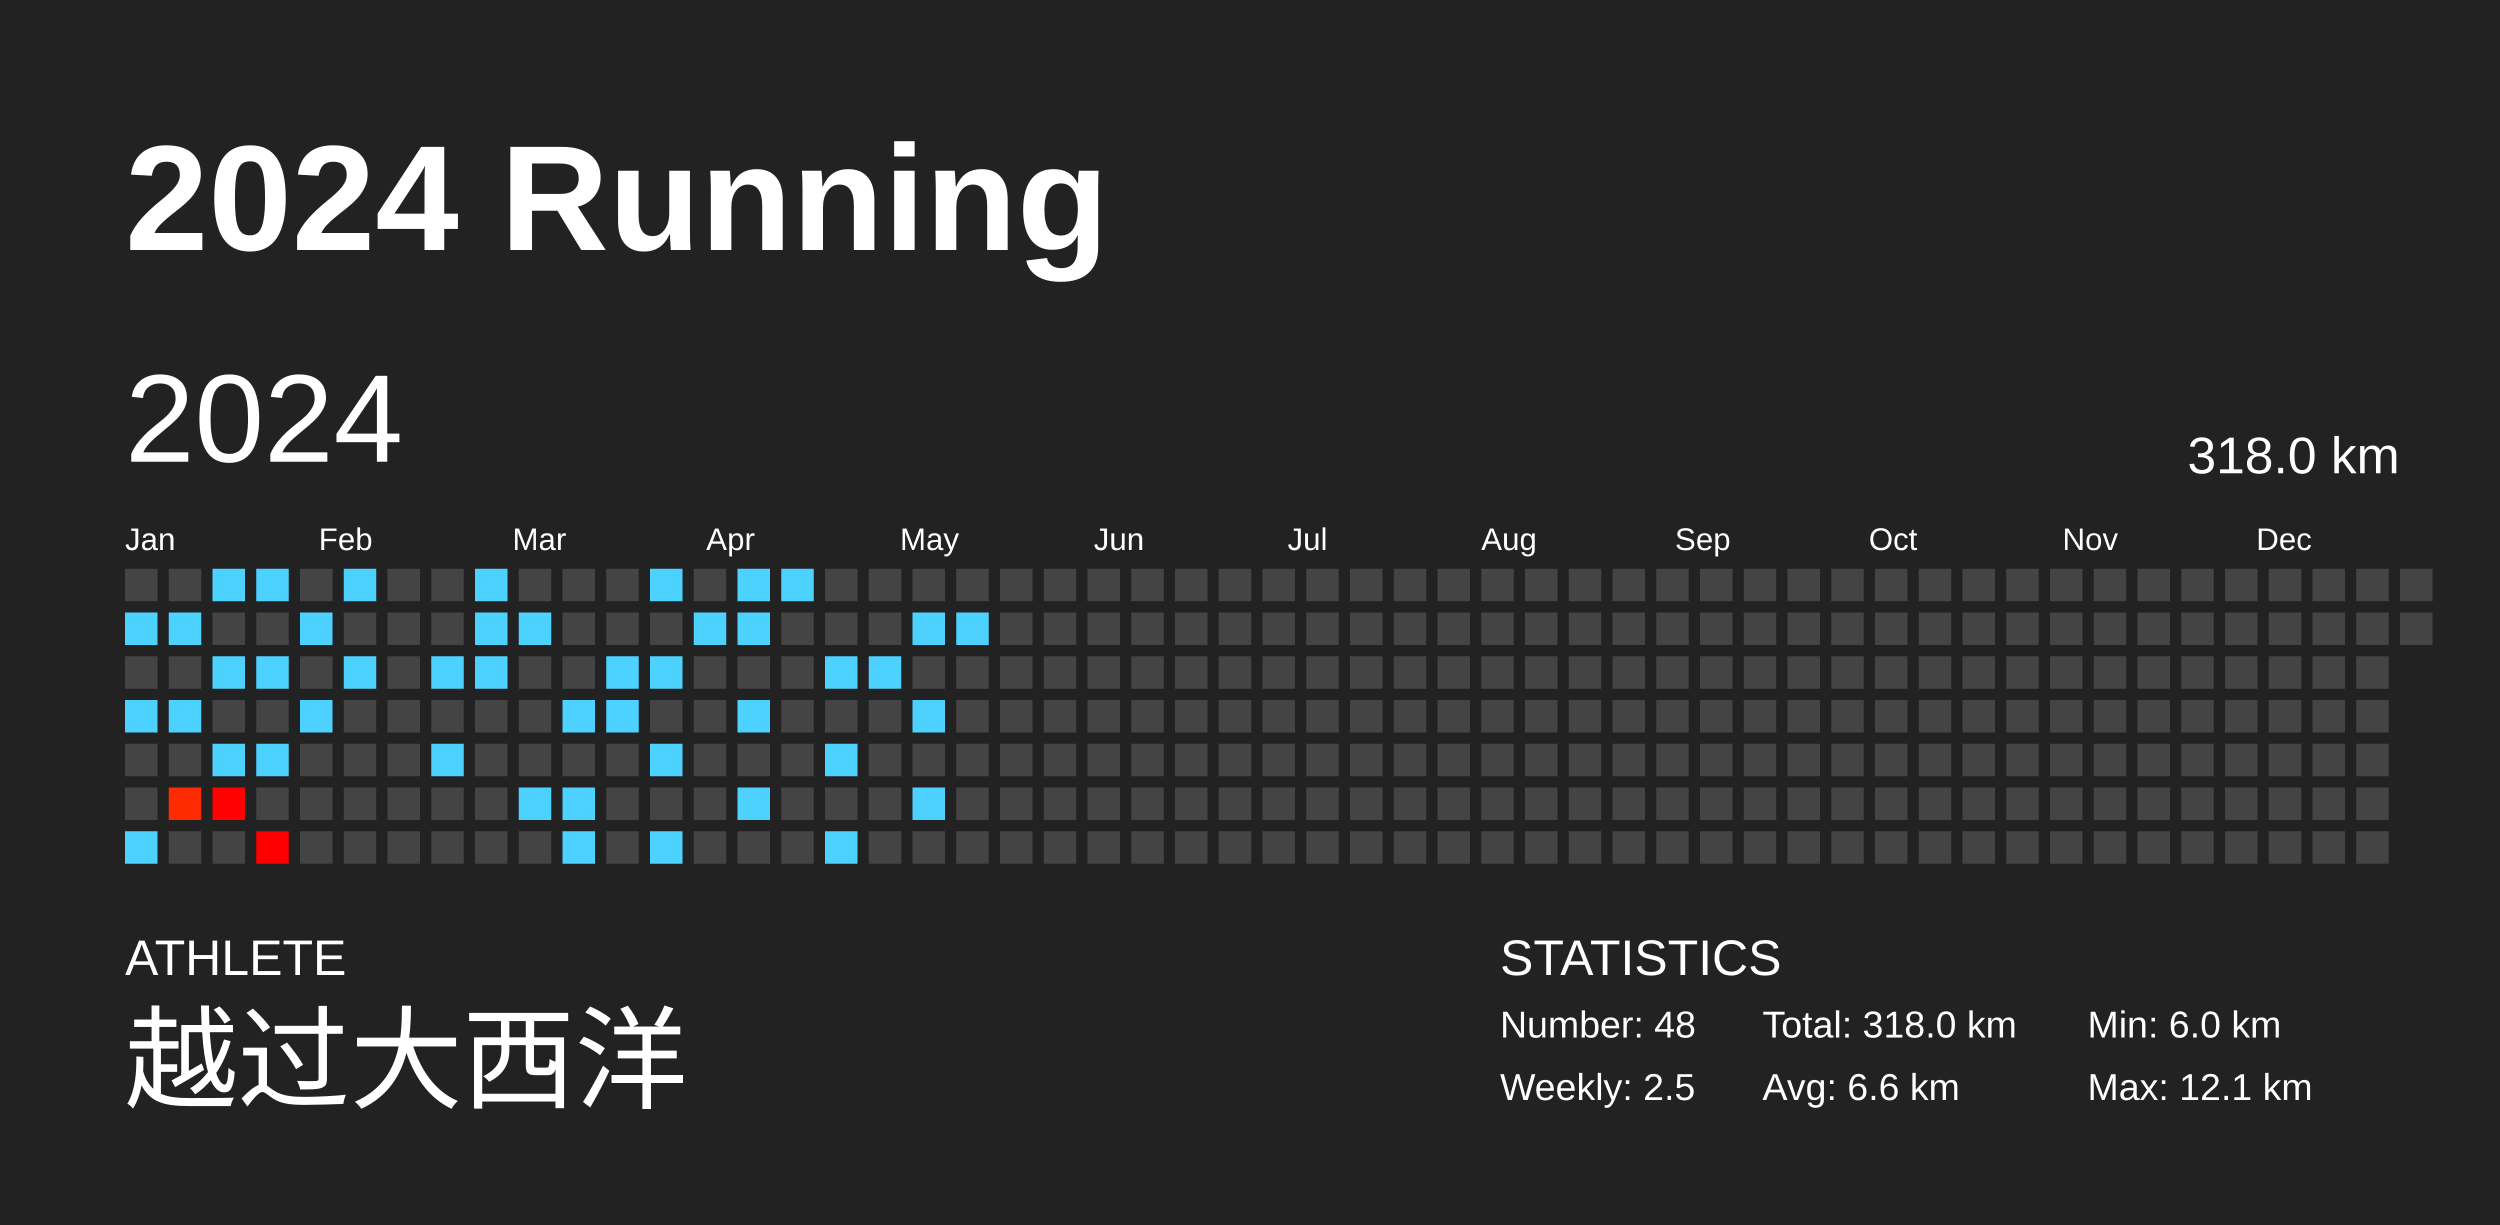
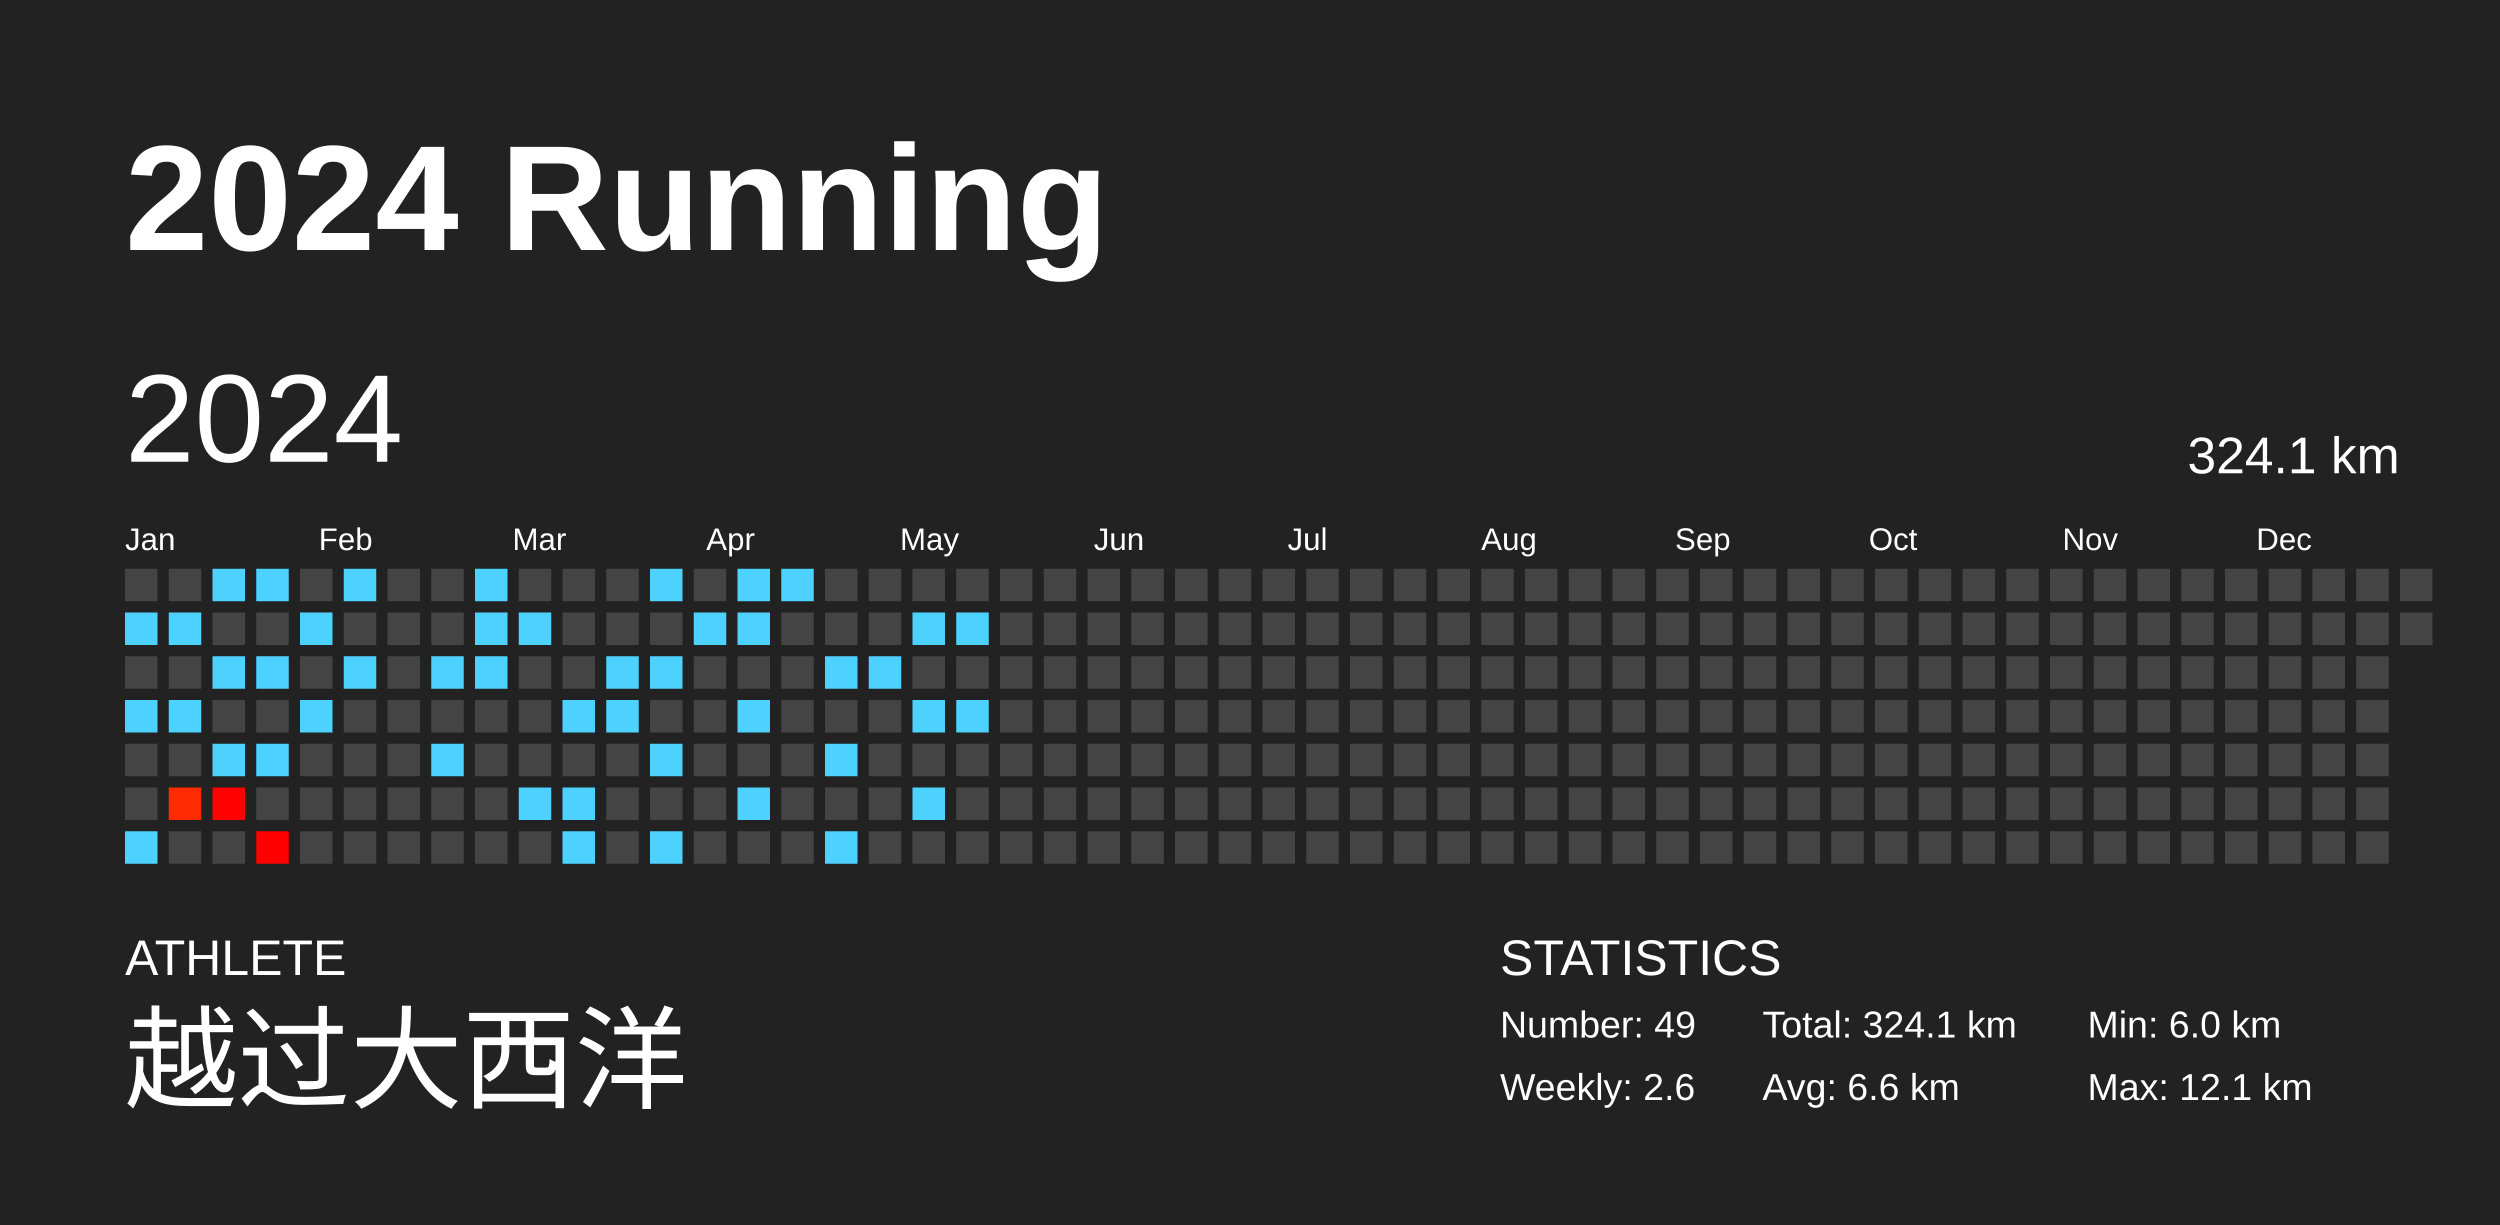
<svg xmlns="http://www.w3.org/2000/svg" baseProfile="full" height="98mm" version="1.1" viewBox="0,0,200,98" width="200mm">
  <defs />
  <rect fill="#222222" height="98" width="200" x="0" y="0" />
  <text fill="#FFFFFF" style="font-size:12px; font-family:Arial; font-weight:bold;" x="10" y="20">2024 Running</text>
  <text fill="#FFFFFF" style="font-size:4px; font-family:Arial" x="10" y="78">ATHLETE</text>
  <text fill="#FFFFFF" style="font-size:9px; font-family:Arial" x="10" y="88">越过大西洋</text>
  <text fill="#FFFFFF" style="font-size:4px; font-family:Arial" x="120" y="78">STATISTICS</text>
-   <text fill="#FFFFFF" style="font-size:3px; font-family:Arial" x="120" y="83">Number: 48</text>
-   <text fill="#FFFFFF" style="font-size:3px; font-family:Arial" x="120" y="88">Weekly: 2.5</text>
-   <text fill="#FFFFFF" style="font-size:3px; font-family:Arial" x="141" y="83">Total: 318.0 km</text>
+   <text fill="#FFFFFF" style="font-size:3px; font-family:Arial" x="120" y="83">Number: 49</text>
+   <text fill="#FFFFFF" style="font-size:3px; font-family:Arial" x="120" y="88">Weekly: 2.6</text>
+   <text fill="#FFFFFF" style="font-size:3px; font-family:Arial" x="141" y="83">Total: 324.1 km</text>
  <text fill="#FFFFFF" style="font-size:3px; font-family:Arial" x="141" y="88">Avg: 6.6 km</text>
  <text fill="#FFFFFF" style="font-size:3px; font-family:Arial" x="167" y="83">Min: 6.0 km</text>
  <text fill="#FFFFFF" style="font-size:3px; font-family:Arial" x="167" y="88">Max: 12.1 km</text>
  <text dominant-baseline="hanging" fill="#FFFFFF" style="font-size:10.0px; font-family:Arial;" x="10" y="30">2024</text>
-   <text dominant-baseline="hanging" fill="#FFFFFF" style="font-size:4.125px; font-family:Arial;" x="175" y="35">318.0 km</text>
+   <text dominant-baseline="hanging" fill="#FFFFFF" style="font-size:4.125px; font-family:Arial;" x="175" y="35">324.1 km</text>
  <text fill="#FFFFFF" style="font-size:2.5px; font-family:Arial" x="10.0" y="44">Jan</text>
  <text fill="#FFFFFF" style="font-size:2.5px; font-family:Arial" x="25.5" y="44">Feb</text>
  <text fill="#FFFFFF" style="font-size:2.5px; font-family:Arial" x="41.0" y="44">Mar</text>
  <text fill="#FFFFFF" style="font-size:2.5px; font-family:Arial" x="56.5" y="44">Apr</text>
  <text fill="#FFFFFF" style="font-size:2.5px; font-family:Arial" x="72.0" y="44">May</text>
  <text fill="#FFFFFF" style="font-size:2.5px; font-family:Arial" x="87.5" y="44">Jun</text>
  <text fill="#FFFFFF" style="font-size:2.5px; font-family:Arial" x="103.0" y="44">Jul</text>
  <text fill="#FFFFFF" style="font-size:2.5px; font-family:Arial" x="118.5" y="44">Aug</text>
  <text fill="#FFFFFF" style="font-size:2.5px; font-family:Arial" x="134.0" y="44">Sep</text>
  <text fill="#FFFFFF" style="font-size:2.5px; font-family:Arial" x="149.5" y="44">Oct</text>
  <text fill="#FFFFFF" style="font-size:2.5px; font-family:Arial" x="165.0" y="44">Nov</text>
  <text fill="#FFFFFF" style="font-size:2.5px; font-family:Arial" x="180.5" y="44">Dec</text>
  <rect fill="#444444" height="2.6" width="2.6" x="10.0" y="45.5" />
  <rect fill="#4dd2ff" height="2.6" width="2.6" x="10.0" y="49.0" />
  <rect fill="#444444" height="2.6" width="2.6" x="10.0" y="52.5" />
  <rect fill="#4dd2ff" height="2.6" width="2.6" x="10.0" y="56.0" />
  <rect fill="#444444" height="2.6" width="2.6" x="10.0" y="59.5" />
  <rect fill="#444444" height="2.6" width="2.6" x="10.0" y="63.0" />
  <rect fill="#4dd2ff" height="2.6" width="2.6" x="10.0" y="66.5" />
  <rect fill="#444444" height="2.6" width="2.6" x="13.5" y="45.5" />
  <rect fill="#4dd2ff" height="2.6" width="2.6" x="13.5" y="49.0" />
  <rect fill="#444444" height="2.6" width="2.6" x="13.5" y="52.5" />
  <rect fill="#4dd2ff" height="2.6" width="2.6" x="13.5" y="56.0" />
  <rect fill="#444444" height="2.6" width="2.6" x="13.5" y="59.5" />
  <rect fill="#ff2b00" height="2.6" width="2.6" x="13.5" y="63.0" />
  <rect fill="#444444" height="2.6" width="2.6" x="13.5" y="66.5" />
  <rect fill="#4dd2ff" height="2.6" width="2.6" x="17.0" y="45.5" />
  <rect fill="#444444" height="2.6" width="2.6" x="17.0" y="49.0" />
  <rect fill="#4dd2ff" height="2.6" width="2.6" x="17.0" y="52.5" />
  <rect fill="#444444" height="2.6" width="2.6" x="17.0" y="56.0" />
  <rect fill="#4dd2ff" height="2.6" width="2.6" x="17.0" y="59.5" />
  <rect fill="#ff0100" height="2.6" width="2.6" x="17.0" y="63.0" />
  <rect fill="#444444" height="2.6" width="2.6" x="17.0" y="66.5" />
  <rect fill="#4dd2ff" height="2.6" width="2.6" x="20.5" y="45.5" />
  <rect fill="#444444" height="2.6" width="2.6" x="20.5" y="49.0" />
  <rect fill="#4dd2ff" height="2.6" width="2.6" x="20.5" y="52.5" />
  <rect fill="#444444" height="2.6" width="2.6" x="20.5" y="56.0" />
  <rect fill="#4dd2ff" height="2.6" width="2.6" x="20.5" y="59.5" />
  <rect fill="#444444" height="2.6" width="2.6" x="20.5" y="63.0" />
  <rect fill="#ff0000" height="2.6" width="2.6" x="20.5" y="66.5" />
  <rect fill="#444444" height="2.6" width="2.6" x="24.0" y="45.5" />
  <rect fill="#4dd2ff" height="2.6" width="2.6" x="24.0" y="49.0" />
  <rect fill="#444444" height="2.6" width="2.6" x="24.0" y="52.5" />
  <rect fill="#4dd2ff" height="2.6" width="2.6" x="24.0" y="56.0" />
  <rect fill="#444444" height="2.6" width="2.6" x="24.0" y="59.5" />
  <rect fill="#444444" height="2.6" width="2.6" x="24.0" y="63.0" />
  <rect fill="#444444" height="2.6" width="2.6" x="24.0" y="66.5" />
  <rect fill="#4dd2ff" height="2.6" width="2.6" x="27.5" y="45.5" />
  <rect fill="#444444" height="2.6" width="2.6" x="27.5" y="49.0" />
  <rect fill="#4dd2ff" height="2.6" width="2.6" x="27.5" y="52.5" />
  <rect fill="#444444" height="2.6" width="2.6" x="27.5" y="56.0" />
  <rect fill="#444444" height="2.6" width="2.6" x="27.5" y="59.5" />
  <rect fill="#444444" height="2.6" width="2.6" x="27.5" y="63.0" />
  <rect fill="#444444" height="2.6" width="2.6" x="27.5" y="66.5" />
  <rect fill="#444444" height="2.6" width="2.6" x="31.0" y="45.5" />
  <rect fill="#444444" height="2.6" width="2.6" x="31.0" y="49.0" />
  <rect fill="#444444" height="2.6" width="2.6" x="31.0" y="52.5" />
  <rect fill="#444444" height="2.6" width="2.6" x="31.0" y="56.0" />
  <rect fill="#444444" height="2.6" width="2.6" x="31.0" y="59.5" />
  <rect fill="#444444" height="2.6" width="2.6" x="31.0" y="63.0" />
  <rect fill="#444444" height="2.6" width="2.6" x="31.0" y="66.5" />
  <rect fill="#444444" height="2.6" width="2.6" x="34.5" y="45.5" />
  <rect fill="#444444" height="2.6" width="2.6" x="34.5" y="49.0" />
  <rect fill="#4dd2ff" height="2.6" width="2.6" x="34.5" y="52.5" />
  <rect fill="#444444" height="2.6" width="2.6" x="34.5" y="56.0" />
  <rect fill="#4dd2ff" height="2.6" width="2.6" x="34.5" y="59.5" />
  <rect fill="#444444" height="2.6" width="2.6" x="34.5" y="63.0" />
  <rect fill="#444444" height="2.6" width="2.6" x="34.5" y="66.5" />
  <rect fill="#4dd2ff" height="2.6" width="2.6" x="38.0" y="45.5" />
  <rect fill="#4dd2ff" height="2.6" width="2.6" x="38.0" y="49.0" />
  <rect fill="#4dd2ff" height="2.6" width="2.6" x="38.0" y="52.5" />
  <rect fill="#444444" height="2.6" width="2.6" x="38.0" y="56.0" />
  <rect fill="#444444" height="2.6" width="2.6" x="38.0" y="59.5" />
  <rect fill="#444444" height="2.6" width="2.6" x="38.0" y="63.0" />
  <rect fill="#444444" height="2.6" width="2.6" x="38.0" y="66.5" />
  <rect fill="#444444" height="2.6" width="2.6" x="41.5" y="45.5" />
  <rect fill="#4dd2ff" height="2.6" width="2.6" x="41.5" y="49.0" />
  <rect fill="#444444" height="2.6" width="2.6" x="41.5" y="52.5" />
  <rect fill="#444444" height="2.6" width="2.6" x="41.5" y="56.0" />
  <rect fill="#444444" height="2.6" width="2.6" x="41.5" y="59.5" />
  <rect fill="#4dd2ff" height="2.6" width="2.6" x="41.5" y="63.0" />
  <rect fill="#444444" height="2.6" width="2.6" x="41.5" y="66.5" />
  <rect fill="#444444" height="2.6" width="2.6" x="45.0" y="45.5" />
  <rect fill="#444444" height="2.6" width="2.6" x="45.0" y="49.0" />
  <rect fill="#444444" height="2.6" width="2.6" x="45.0" y="52.5" />
  <rect fill="#4dd2ff" height="2.6" width="2.6" x="45.0" y="56.0" />
  <rect fill="#444444" height="2.6" width="2.6" x="45.0" y="59.5" />
  <rect fill="#4dd2ff" height="2.6" width="2.6" x="45.0" y="63.0" />
  <rect fill="#4dd2ff" height="2.6" width="2.6" x="45.0" y="66.5" />
  <rect fill="#444444" height="2.6" width="2.6" x="48.5" y="45.5" />
  <rect fill="#444444" height="2.6" width="2.6" x="48.5" y="49.0" />
  <rect fill="#4dd2ff" height="2.6" width="2.6" x="48.5" y="52.5" />
  <rect fill="#4dd2ff" height="2.6" width="2.6" x="48.5" y="56.0" />
  <rect fill="#444444" height="2.6" width="2.6" x="48.5" y="59.5" />
  <rect fill="#444444" height="2.6" width="2.6" x="48.5" y="63.0" />
  <rect fill="#444444" height="2.6" width="2.6" x="48.5" y="66.5" />
  <rect fill="#4dd2ff" height="2.6" width="2.6" x="52.0" y="45.5" />
  <rect fill="#444444" height="2.6" width="2.6" x="52.0" y="49.0" />
  <rect fill="#4dd2ff" height="2.6" width="2.6" x="52.0" y="52.5" />
  <rect fill="#444444" height="2.6" width="2.6" x="52.0" y="56.0" />
  <rect fill="#4dd2ff" height="2.6" width="2.6" x="52.0" y="59.5" />
  <rect fill="#444444" height="2.6" width="2.6" x="52.0" y="63.0" />
  <rect fill="#4dd2ff" height="2.6" width="2.6" x="52.0" y="66.5" />
  <rect fill="#444444" height="2.6" width="2.6" x="55.5" y="45.5" />
  <rect fill="#4dd2ff" height="2.6" width="2.6" x="55.5" y="49.0" />
  <rect fill="#444444" height="2.6" width="2.6" x="55.5" y="52.5" />
  <rect fill="#444444" height="2.6" width="2.6" x="55.5" y="56.0" />
  <rect fill="#444444" height="2.6" width="2.6" x="55.5" y="59.5" />
  <rect fill="#444444" height="2.6" width="2.6" x="55.5" y="63.0" />
  <rect fill="#444444" height="2.6" width="2.6" x="55.5" y="66.5" />
  <rect fill="#4dd2ff" height="2.6" width="2.6" x="59.0" y="45.5" />
  <rect fill="#4dd2ff" height="2.6" width="2.6" x="59.0" y="49.0" />
  <rect fill="#444444" height="2.6" width="2.6" x="59.0" y="52.5" />
  <rect fill="#4dd2ff" height="2.6" width="2.6" x="59.0" y="56.0" />
  <rect fill="#444444" height="2.6" width="2.6" x="59.0" y="59.5" />
  <rect fill="#4dd2ff" height="2.6" width="2.6" x="59.0" y="63.0" />
  <rect fill="#444444" height="2.6" width="2.6" x="59.0" y="66.5" />
  <rect fill="#4dd2ff" height="2.6" width="2.6" x="62.5" y="45.5" />
  <rect fill="#444444" height="2.6" width="2.6" x="62.5" y="49.0" />
  <rect fill="#444444" height="2.6" width="2.6" x="62.5" y="52.5" />
  <rect fill="#444444" height="2.6" width="2.6" x="62.5" y="56.0" />
  <rect fill="#444444" height="2.6" width="2.6" x="62.5" y="59.5" />
  <rect fill="#444444" height="2.6" width="2.6" x="62.5" y="63.0" />
  <rect fill="#444444" height="2.6" width="2.6" x="62.5" y="66.5" />
  <rect fill="#444444" height="2.6" width="2.6" x="66.0" y="45.5" />
  <rect fill="#444444" height="2.6" width="2.6" x="66.0" y="49.0" />
  <rect fill="#4dd2ff" height="2.6" width="2.6" x="66.0" y="52.5" />
  <rect fill="#444444" height="2.6" width="2.6" x="66.0" y="56.0" />
  <rect fill="#4dd2ff" height="2.6" width="2.6" x="66.0" y="59.5" />
  <rect fill="#444444" height="2.6" width="2.6" x="66.0" y="63.0" />
  <rect fill="#4dd2ff" height="2.6" width="2.6" x="66.0" y="66.5" />
  <rect fill="#444444" height="2.6" width="2.6" x="69.5" y="45.5" />
  <rect fill="#444444" height="2.6" width="2.6" x="69.5" y="49.0" />
  <rect fill="#4dd2ff" height="2.6" width="2.6" x="69.5" y="52.5" />
  <rect fill="#444444" height="2.6" width="2.6" x="69.5" y="56.0" />
  <rect fill="#444444" height="2.6" width="2.6" x="69.5" y="59.5" />
  <rect fill="#444444" height="2.6" width="2.6" x="69.5" y="63.0" />
  <rect fill="#444444" height="2.6" width="2.6" x="69.5" y="66.5" />
  <rect fill="#444444" height="2.6" width="2.6" x="73.0" y="45.5" />
  <rect fill="#4dd2ff" height="2.6" width="2.6" x="73.0" y="49.0" />
  <rect fill="#444444" height="2.6" width="2.6" x="73.0" y="52.5" />
  <rect fill="#4dd2ff" height="2.6" width="2.6" x="73.0" y="56.0" />
  <rect fill="#444444" height="2.6" width="2.6" x="73.0" y="59.5" />
  <rect fill="#4dd2ff" height="2.6" width="2.6" x="73.0" y="63.0" />
  <rect fill="#444444" height="2.6" width="2.6" x="73.0" y="66.5" />
  <rect fill="#444444" height="2.6" width="2.6" x="76.5" y="45.5" />
  <rect fill="#4dd2ff" height="2.6" width="2.6" x="76.5" y="49.0" />
  <rect fill="#444444" height="2.6" width="2.6" x="76.5" y="52.5" />
-   <rect fill="#444444" height="2.6" width="2.6" x="76.5" y="56.0" />
+   <rect fill="#4dd2ff" height="2.6" width="2.6" x="76.5" y="56.0" />
  <rect fill="#444444" height="2.6" width="2.6" x="76.5" y="59.5" />
  <rect fill="#444444" height="2.6" width="2.6" x="76.5" y="63.0" />
  <rect fill="#444444" height="2.6" width="2.6" x="76.5" y="66.5" />
  <rect fill="#444444" height="2.6" width="2.6" x="80.0" y="45.5" />
  <rect fill="#444444" height="2.6" width="2.6" x="80.0" y="49.0" />
  <rect fill="#444444" height="2.6" width="2.6" x="80.0" y="52.5" />
  <rect fill="#444444" height="2.6" width="2.6" x="80.0" y="56.0" />
  <rect fill="#444444" height="2.6" width="2.6" x="80.0" y="59.5" />
  <rect fill="#444444" height="2.6" width="2.6" x="80.0" y="63.0" />
  <rect fill="#444444" height="2.6" width="2.6" x="80.0" y="66.5" />
  <rect fill="#444444" height="2.6" width="2.6" x="83.5" y="45.5" />
  <rect fill="#444444" height="2.6" width="2.6" x="83.5" y="49.0" />
  <rect fill="#444444" height="2.6" width="2.6" x="83.5" y="52.5" />
  <rect fill="#444444" height="2.6" width="2.6" x="83.5" y="56.0" />
  <rect fill="#444444" height="2.6" width="2.6" x="83.5" y="59.5" />
  <rect fill="#444444" height="2.6" width="2.6" x="83.5" y="63.0" />
  <rect fill="#444444" height="2.6" width="2.6" x="83.5" y="66.5" />
  <rect fill="#444444" height="2.6" width="2.6" x="87.0" y="45.5" />
  <rect fill="#444444" height="2.6" width="2.6" x="87.0" y="49.0" />
  <rect fill="#444444" height="2.6" width="2.6" x="87.0" y="52.5" />
  <rect fill="#444444" height="2.6" width="2.6" x="87.0" y="56.0" />
  <rect fill="#444444" height="2.6" width="2.6" x="87.0" y="59.5" />
  <rect fill="#444444" height="2.6" width="2.6" x="87.0" y="63.0" />
  <rect fill="#444444" height="2.6" width="2.6" x="87.0" y="66.5" />
  <rect fill="#444444" height="2.6" width="2.6" x="90.5" y="45.5" />
  <rect fill="#444444" height="2.6" width="2.6" x="90.5" y="49.0" />
  <rect fill="#444444" height="2.6" width="2.6" x="90.5" y="52.5" />
  <rect fill="#444444" height="2.6" width="2.6" x="90.5" y="56.0" />
  <rect fill="#444444" height="2.6" width="2.6" x="90.5" y="59.5" />
  <rect fill="#444444" height="2.6" width="2.6" x="90.5" y="63.0" />
  <rect fill="#444444" height="2.6" width="2.6" x="90.5" y="66.5" />
  <rect fill="#444444" height="2.6" width="2.6" x="94.0" y="45.5" />
  <rect fill="#444444" height="2.6" width="2.6" x="94.0" y="49.0" />
  <rect fill="#444444" height="2.6" width="2.6" x="94.0" y="52.5" />
  <rect fill="#444444" height="2.6" width="2.6" x="94.0" y="56.0" />
  <rect fill="#444444" height="2.6" width="2.6" x="94.0" y="59.5" />
  <rect fill="#444444" height="2.6" width="2.6" x="94.0" y="63.0" />
  <rect fill="#444444" height="2.6" width="2.6" x="94.0" y="66.5" />
  <rect fill="#444444" height="2.6" width="2.6" x="97.5" y="45.5" />
  <rect fill="#444444" height="2.6" width="2.6" x="97.5" y="49.0" />
  <rect fill="#444444" height="2.6" width="2.6" x="97.5" y="52.5" />
  <rect fill="#444444" height="2.6" width="2.6" x="97.5" y="56.0" />
  <rect fill="#444444" height="2.6" width="2.6" x="97.5" y="59.5" />
  <rect fill="#444444" height="2.6" width="2.6" x="97.5" y="63.0" />
  <rect fill="#444444" height="2.6" width="2.6" x="97.5" y="66.5" />
  <rect fill="#444444" height="2.6" width="2.6" x="101.0" y="45.5" />
  <rect fill="#444444" height="2.6" width="2.6" x="101.0" y="49.0" />
  <rect fill="#444444" height="2.6" width="2.6" x="101.0" y="52.5" />
  <rect fill="#444444" height="2.6" width="2.6" x="101.0" y="56.0" />
  <rect fill="#444444" height="2.6" width="2.6" x="101.0" y="59.5" />
  <rect fill="#444444" height="2.6" width="2.6" x="101.0" y="63.0" />
  <rect fill="#444444" height="2.6" width="2.6" x="101.0" y="66.5" />
  <rect fill="#444444" height="2.6" width="2.6" x="104.5" y="45.5" />
  <rect fill="#444444" height="2.6" width="2.6" x="104.5" y="49.0" />
  <rect fill="#444444" height="2.6" width="2.6" x="104.5" y="52.5" />
  <rect fill="#444444" height="2.6" width="2.6" x="104.5" y="56.0" />
  <rect fill="#444444" height="2.6" width="2.6" x="104.5" y="59.5" />
  <rect fill="#444444" height="2.6" width="2.6" x="104.5" y="63.0" />
  <rect fill="#444444" height="2.6" width="2.6" x="104.5" y="66.5" />
  <rect fill="#444444" height="2.6" width="2.6" x="108.0" y="45.5" />
  <rect fill="#444444" height="2.6" width="2.6" x="108.0" y="49.0" />
  <rect fill="#444444" height="2.6" width="2.6" x="108.0" y="52.5" />
  <rect fill="#444444" height="2.6" width="2.6" x="108.0" y="56.0" />
  <rect fill="#444444" height="2.6" width="2.6" x="108.0" y="59.5" />
  <rect fill="#444444" height="2.6" width="2.6" x="108.0" y="63.0" />
  <rect fill="#444444" height="2.6" width="2.6" x="108.0" y="66.5" />
  <rect fill="#444444" height="2.6" width="2.6" x="111.5" y="45.5" />
  <rect fill="#444444" height="2.6" width="2.6" x="111.5" y="49.0" />
  <rect fill="#444444" height="2.6" width="2.6" x="111.5" y="52.5" />
  <rect fill="#444444" height="2.6" width="2.6" x="111.5" y="56.0" />
  <rect fill="#444444" height="2.6" width="2.6" x="111.5" y="59.5" />
  <rect fill="#444444" height="2.6" width="2.6" x="111.5" y="63.0" />
  <rect fill="#444444" height="2.6" width="2.6" x="111.5" y="66.5" />
  <rect fill="#444444" height="2.6" width="2.6" x="115.0" y="45.5" />
  <rect fill="#444444" height="2.6" width="2.6" x="115.0" y="49.0" />
  <rect fill="#444444" height="2.6" width="2.6" x="115.0" y="52.5" />
  <rect fill="#444444" height="2.6" width="2.6" x="115.0" y="56.0" />
  <rect fill="#444444" height="2.6" width="2.6" x="115.0" y="59.5" />
  <rect fill="#444444" height="2.6" width="2.6" x="115.0" y="63.0" />
  <rect fill="#444444" height="2.6" width="2.6" x="115.0" y="66.5" />
  <rect fill="#444444" height="2.6" width="2.6" x="118.5" y="45.5" />
  <rect fill="#444444" height="2.6" width="2.6" x="118.5" y="49.0" />
  <rect fill="#444444" height="2.6" width="2.6" x="118.5" y="52.5" />
  <rect fill="#444444" height="2.6" width="2.6" x="118.5" y="56.0" />
  <rect fill="#444444" height="2.6" width="2.6" x="118.5" y="59.5" />
  <rect fill="#444444" height="2.6" width="2.6" x="118.5" y="63.0" />
  <rect fill="#444444" height="2.6" width="2.6" x="118.5" y="66.5" />
  <rect fill="#444444" height="2.6" width="2.6" x="122.0" y="45.5" />
  <rect fill="#444444" height="2.6" width="2.6" x="122.0" y="49.0" />
  <rect fill="#444444" height="2.6" width="2.6" x="122.0" y="52.5" />
  <rect fill="#444444" height="2.6" width="2.6" x="122.0" y="56.0" />
  <rect fill="#444444" height="2.6" width="2.6" x="122.0" y="59.5" />
  <rect fill="#444444" height="2.6" width="2.6" x="122.0" y="63.0" />
  <rect fill="#444444" height="2.6" width="2.6" x="122.0" y="66.5" />
  <rect fill="#444444" height="2.6" width="2.6" x="125.5" y="45.5" />
  <rect fill="#444444" height="2.6" width="2.6" x="125.5" y="49.0" />
  <rect fill="#444444" height="2.6" width="2.6" x="125.5" y="52.5" />
  <rect fill="#444444" height="2.6" width="2.6" x="125.5" y="56.0" />
  <rect fill="#444444" height="2.6" width="2.6" x="125.5" y="59.5" />
  <rect fill="#444444" height="2.6" width="2.6" x="125.5" y="63.0" />
  <rect fill="#444444" height="2.6" width="2.6" x="125.5" y="66.5" />
  <rect fill="#444444" height="2.6" width="2.6" x="129.0" y="45.5" />
  <rect fill="#444444" height="2.6" width="2.6" x="129.0" y="49.0" />
  <rect fill="#444444" height="2.6" width="2.6" x="129.0" y="52.5" />
  <rect fill="#444444" height="2.6" width="2.6" x="129.0" y="56.0" />
  <rect fill="#444444" height="2.6" width="2.6" x="129.0" y="59.5" />
  <rect fill="#444444" height="2.6" width="2.6" x="129.0" y="63.0" />
  <rect fill="#444444" height="2.6" width="2.6" x="129.0" y="66.5" />
  <rect fill="#444444" height="2.6" width="2.6" x="132.5" y="45.5" />
  <rect fill="#444444" height="2.6" width="2.6" x="132.5" y="49.0" />
  <rect fill="#444444" height="2.6" width="2.6" x="132.5" y="52.5" />
  <rect fill="#444444" height="2.6" width="2.6" x="132.5" y="56.0" />
  <rect fill="#444444" height="2.6" width="2.6" x="132.5" y="59.5" />
  <rect fill="#444444" height="2.6" width="2.6" x="132.5" y="63.0" />
  <rect fill="#444444" height="2.6" width="2.6" x="132.5" y="66.5" />
  <rect fill="#444444" height="2.6" width="2.6" x="136.0" y="45.5" />
  <rect fill="#444444" height="2.6" width="2.6" x="136.0" y="49.0" />
  <rect fill="#444444" height="2.6" width="2.6" x="136.0" y="52.5" />
  <rect fill="#444444" height="2.6" width="2.6" x="136.0" y="56.0" />
  <rect fill="#444444" height="2.6" width="2.6" x="136.0" y="59.5" />
  <rect fill="#444444" height="2.6" width="2.6" x="136.0" y="63.0" />
  <rect fill="#444444" height="2.6" width="2.6" x="136.0" y="66.5" />
  <rect fill="#444444" height="2.6" width="2.6" x="139.5" y="45.5" />
  <rect fill="#444444" height="2.6" width="2.6" x="139.5" y="49.0" />
  <rect fill="#444444" height="2.6" width="2.6" x="139.5" y="52.5" />
  <rect fill="#444444" height="2.6" width="2.6" x="139.5" y="56.0" />
  <rect fill="#444444" height="2.6" width="2.6" x="139.5" y="59.5" />
  <rect fill="#444444" height="2.6" width="2.6" x="139.5" y="63.0" />
  <rect fill="#444444" height="2.6" width="2.6" x="139.5" y="66.5" />
  <rect fill="#444444" height="2.6" width="2.6" x="143.0" y="45.5" />
  <rect fill="#444444" height="2.6" width="2.6" x="143.0" y="49.0" />
  <rect fill="#444444" height="2.6" width="2.6" x="143.0" y="52.5" />
  <rect fill="#444444" height="2.6" width="2.6" x="143.0" y="56.0" />
  <rect fill="#444444" height="2.6" width="2.6" x="143.0" y="59.5" />
  <rect fill="#444444" height="2.6" width="2.6" x="143.0" y="63.0" />
  <rect fill="#444444" height="2.6" width="2.6" x="143.0" y="66.5" />
  <rect fill="#444444" height="2.6" width="2.6" x="146.5" y="45.5" />
  <rect fill="#444444" height="2.6" width="2.6" x="146.5" y="49.0" />
  <rect fill="#444444" height="2.6" width="2.6" x="146.5" y="52.5" />
  <rect fill="#444444" height="2.6" width="2.6" x="146.5" y="56.0" />
  <rect fill="#444444" height="2.6" width="2.6" x="146.5" y="59.5" />
  <rect fill="#444444" height="2.6" width="2.6" x="146.5" y="63.0" />
  <rect fill="#444444" height="2.6" width="2.6" x="146.5" y="66.5" />
  <rect fill="#444444" height="2.6" width="2.6" x="150.0" y="45.5" />
  <rect fill="#444444" height="2.6" width="2.6" x="150.0" y="49.0" />
  <rect fill="#444444" height="2.6" width="2.6" x="150.0" y="52.5" />
  <rect fill="#444444" height="2.6" width="2.6" x="150.0" y="56.0" />
  <rect fill="#444444" height="2.6" width="2.6" x="150.0" y="59.5" />
  <rect fill="#444444" height="2.6" width="2.6" x="150.0" y="63.0" />
  <rect fill="#444444" height="2.6" width="2.6" x="150.0" y="66.5" />
  <rect fill="#444444" height="2.6" width="2.6" x="153.5" y="45.5" />
  <rect fill="#444444" height="2.6" width="2.6" x="153.5" y="49.0" />
  <rect fill="#444444" height="2.6" width="2.6" x="153.5" y="52.5" />
  <rect fill="#444444" height="2.6" width="2.6" x="153.5" y="56.0" />
  <rect fill="#444444" height="2.6" width="2.6" x="153.5" y="59.5" />
  <rect fill="#444444" height="2.6" width="2.6" x="153.5" y="63.0" />
  <rect fill="#444444" height="2.6" width="2.6" x="153.5" y="66.5" />
  <rect fill="#444444" height="2.6" width="2.6" x="157.0" y="45.5" />
  <rect fill="#444444" height="2.6" width="2.6" x="157.0" y="49.0" />
  <rect fill="#444444" height="2.6" width="2.6" x="157.0" y="52.5" />
  <rect fill="#444444" height="2.6" width="2.6" x="157.0" y="56.0" />
  <rect fill="#444444" height="2.6" width="2.6" x="157.0" y="59.5" />
  <rect fill="#444444" height="2.6" width="2.6" x="157.0" y="63.0" />
  <rect fill="#444444" height="2.6" width="2.6" x="157.0" y="66.5" />
  <rect fill="#444444" height="2.6" width="2.6" x="160.5" y="45.5" />
  <rect fill="#444444" height="2.6" width="2.6" x="160.5" y="49.0" />
  <rect fill="#444444" height="2.6" width="2.6" x="160.5" y="52.5" />
  <rect fill="#444444" height="2.6" width="2.6" x="160.5" y="56.0" />
  <rect fill="#444444" height="2.6" width="2.6" x="160.5" y="59.5" />
  <rect fill="#444444" height="2.6" width="2.6" x="160.5" y="63.0" />
  <rect fill="#444444" height="2.6" width="2.6" x="160.5" y="66.5" />
  <rect fill="#444444" height="2.6" width="2.6" x="164.0" y="45.5" />
  <rect fill="#444444" height="2.6" width="2.6" x="164.0" y="49.0" />
  <rect fill="#444444" height="2.6" width="2.6" x="164.0" y="52.5" />
  <rect fill="#444444" height="2.6" width="2.6" x="164.0" y="56.0" />
  <rect fill="#444444" height="2.6" width="2.6" x="164.0" y="59.5" />
  <rect fill="#444444" height="2.6" width="2.6" x="164.0" y="63.0" />
  <rect fill="#444444" height="2.6" width="2.6" x="164.0" y="66.5" />
  <rect fill="#444444" height="2.6" width="2.6" x="167.5" y="45.5" />
  <rect fill="#444444" height="2.6" width="2.6" x="167.5" y="49.0" />
  <rect fill="#444444" height="2.6" width="2.6" x="167.5" y="52.5" />
  <rect fill="#444444" height="2.6" width="2.6" x="167.5" y="56.0" />
  <rect fill="#444444" height="2.6" width="2.6" x="167.5" y="59.5" />
  <rect fill="#444444" height="2.6" width="2.6" x="167.5" y="63.0" />
  <rect fill="#444444" height="2.6" width="2.6" x="167.5" y="66.5" />
  <rect fill="#444444" height="2.6" width="2.6" x="171.0" y="45.5" />
  <rect fill="#444444" height="2.6" width="2.6" x="171.0" y="49.0" />
  <rect fill="#444444" height="2.6" width="2.6" x="171.0" y="52.5" />
  <rect fill="#444444" height="2.6" width="2.6" x="171.0" y="56.0" />
  <rect fill="#444444" height="2.6" width="2.6" x="171.0" y="59.5" />
  <rect fill="#444444" height="2.6" width="2.6" x="171.0" y="63.0" />
  <rect fill="#444444" height="2.6" width="2.6" x="171.0" y="66.5" />
  <rect fill="#444444" height="2.6" width="2.6" x="174.5" y="45.5" />
  <rect fill="#444444" height="2.6" width="2.6" x="174.5" y="49.0" />
  <rect fill="#444444" height="2.6" width="2.6" x="174.5" y="52.5" />
  <rect fill="#444444" height="2.6" width="2.6" x="174.5" y="56.0" />
  <rect fill="#444444" height="2.6" width="2.6" x="174.5" y="59.5" />
  <rect fill="#444444" height="2.6" width="2.6" x="174.5" y="63.0" />
  <rect fill="#444444" height="2.6" width="2.6" x="174.5" y="66.5" />
  <rect fill="#444444" height="2.6" width="2.6" x="178.0" y="45.5" />
  <rect fill="#444444" height="2.6" width="2.6" x="178.0" y="49.0" />
  <rect fill="#444444" height="2.6" width="2.6" x="178.0" y="52.5" />
  <rect fill="#444444" height="2.6" width="2.6" x="178.0" y="56.0" />
  <rect fill="#444444" height="2.6" width="2.6" x="178.0" y="59.5" />
  <rect fill="#444444" height="2.6" width="2.6" x="178.0" y="63.0" />
  <rect fill="#444444" height="2.6" width="2.6" x="178.0" y="66.5" />
  <rect fill="#444444" height="2.6" width="2.6" x="181.5" y="45.5" />
  <rect fill="#444444" height="2.6" width="2.6" x="181.5" y="49.0" />
  <rect fill="#444444" height="2.6" width="2.6" x="181.5" y="52.5" />
  <rect fill="#444444" height="2.6" width="2.6" x="181.5" y="56.0" />
  <rect fill="#444444" height="2.6" width="2.6" x="181.5" y="59.5" />
  <rect fill="#444444" height="2.6" width="2.6" x="181.5" y="63.0" />
  <rect fill="#444444" height="2.6" width="2.6" x="181.5" y="66.5" />
  <rect fill="#444444" height="2.6" width="2.6" x="185.0" y="45.5" />
  <rect fill="#444444" height="2.6" width="2.6" x="185.0" y="49.0" />
  <rect fill="#444444" height="2.6" width="2.6" x="185.0" y="52.5" />
  <rect fill="#444444" height="2.6" width="2.6" x="185.0" y="56.0" />
  <rect fill="#444444" height="2.6" width="2.6" x="185.0" y="59.5" />
  <rect fill="#444444" height="2.6" width="2.6" x="185.0" y="63.0" />
  <rect fill="#444444" height="2.6" width="2.6" x="185.0" y="66.5" />
  <rect fill="#444444" height="2.6" width="2.6" x="188.5" y="45.5" />
  <rect fill="#444444" height="2.6" width="2.6" x="188.5" y="49.0" />
  <rect fill="#444444" height="2.6" width="2.6" x="188.5" y="52.5" />
  <rect fill="#444444" height="2.6" width="2.6" x="188.5" y="56.0" />
  <rect fill="#444444" height="2.6" width="2.6" x="188.5" y="59.5" />
  <rect fill="#444444" height="2.6" width="2.6" x="188.5" y="63.0" />
  <rect fill="#444444" height="2.6" width="2.6" x="188.5" y="66.5" />
  <rect fill="#444444" height="2.6" width="2.6" x="192.0" y="45.5" />
  <rect fill="#444444" height="2.6" width="2.6" x="192.0" y="49.0" />
</svg>
